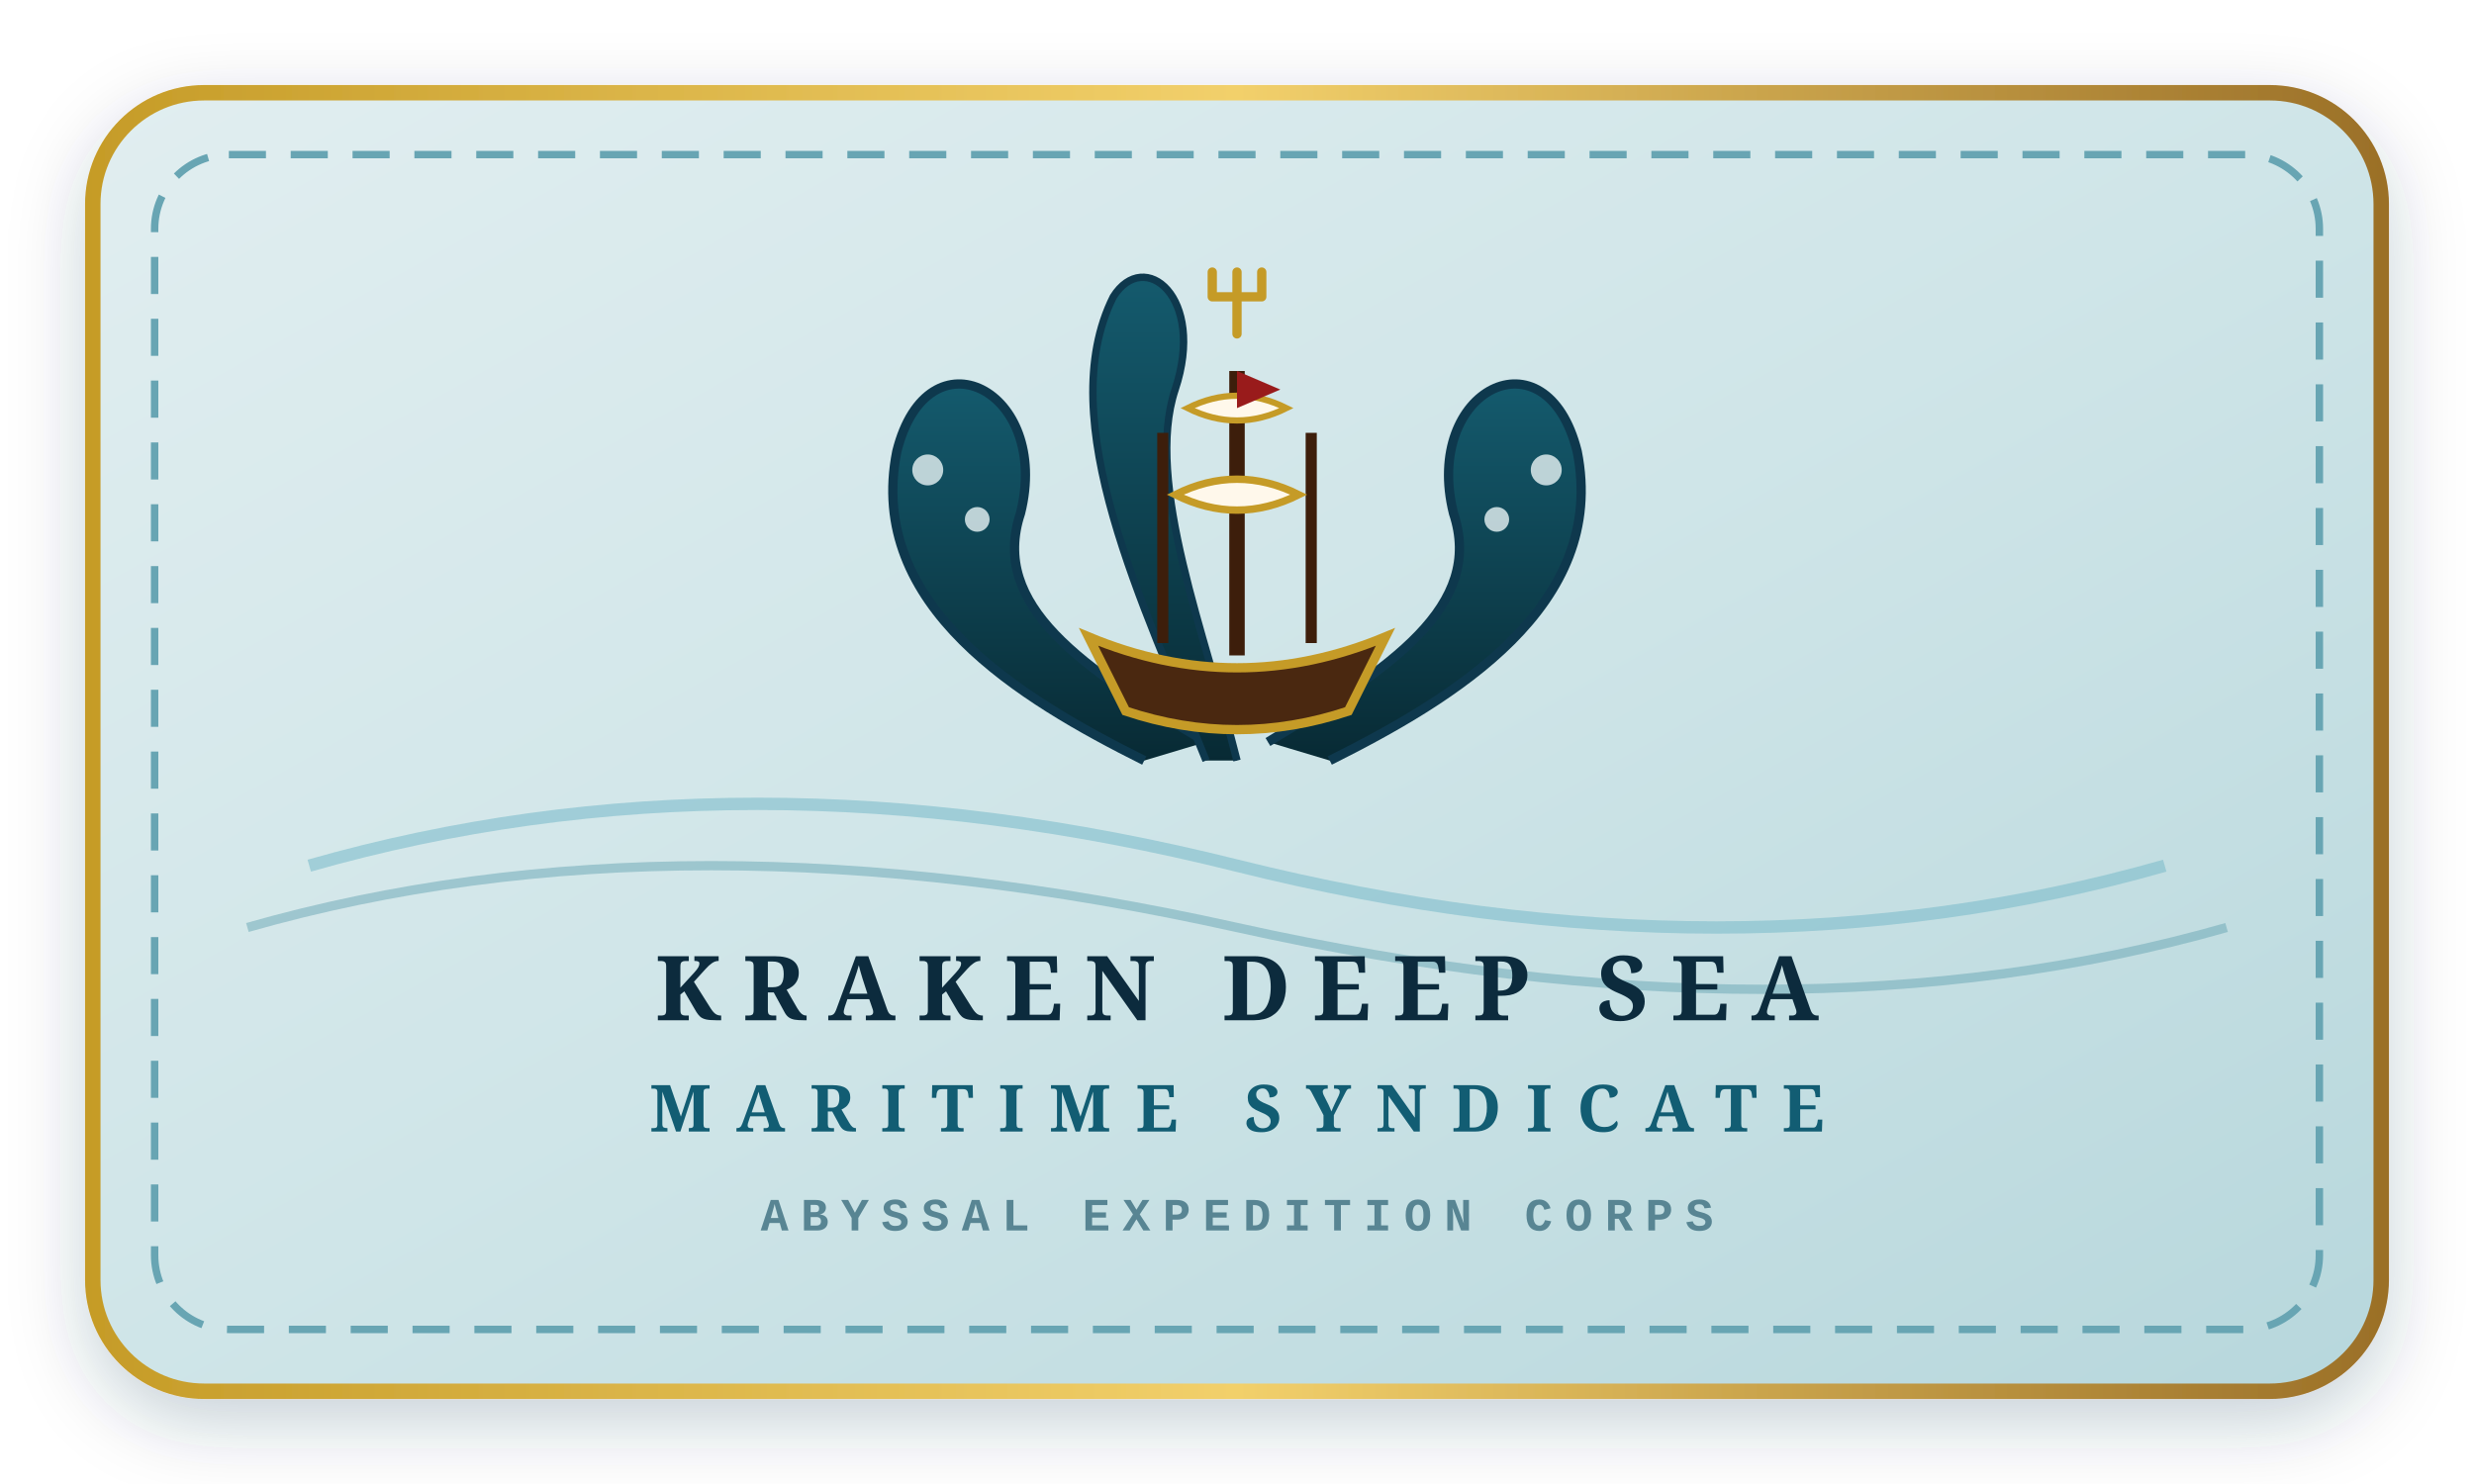
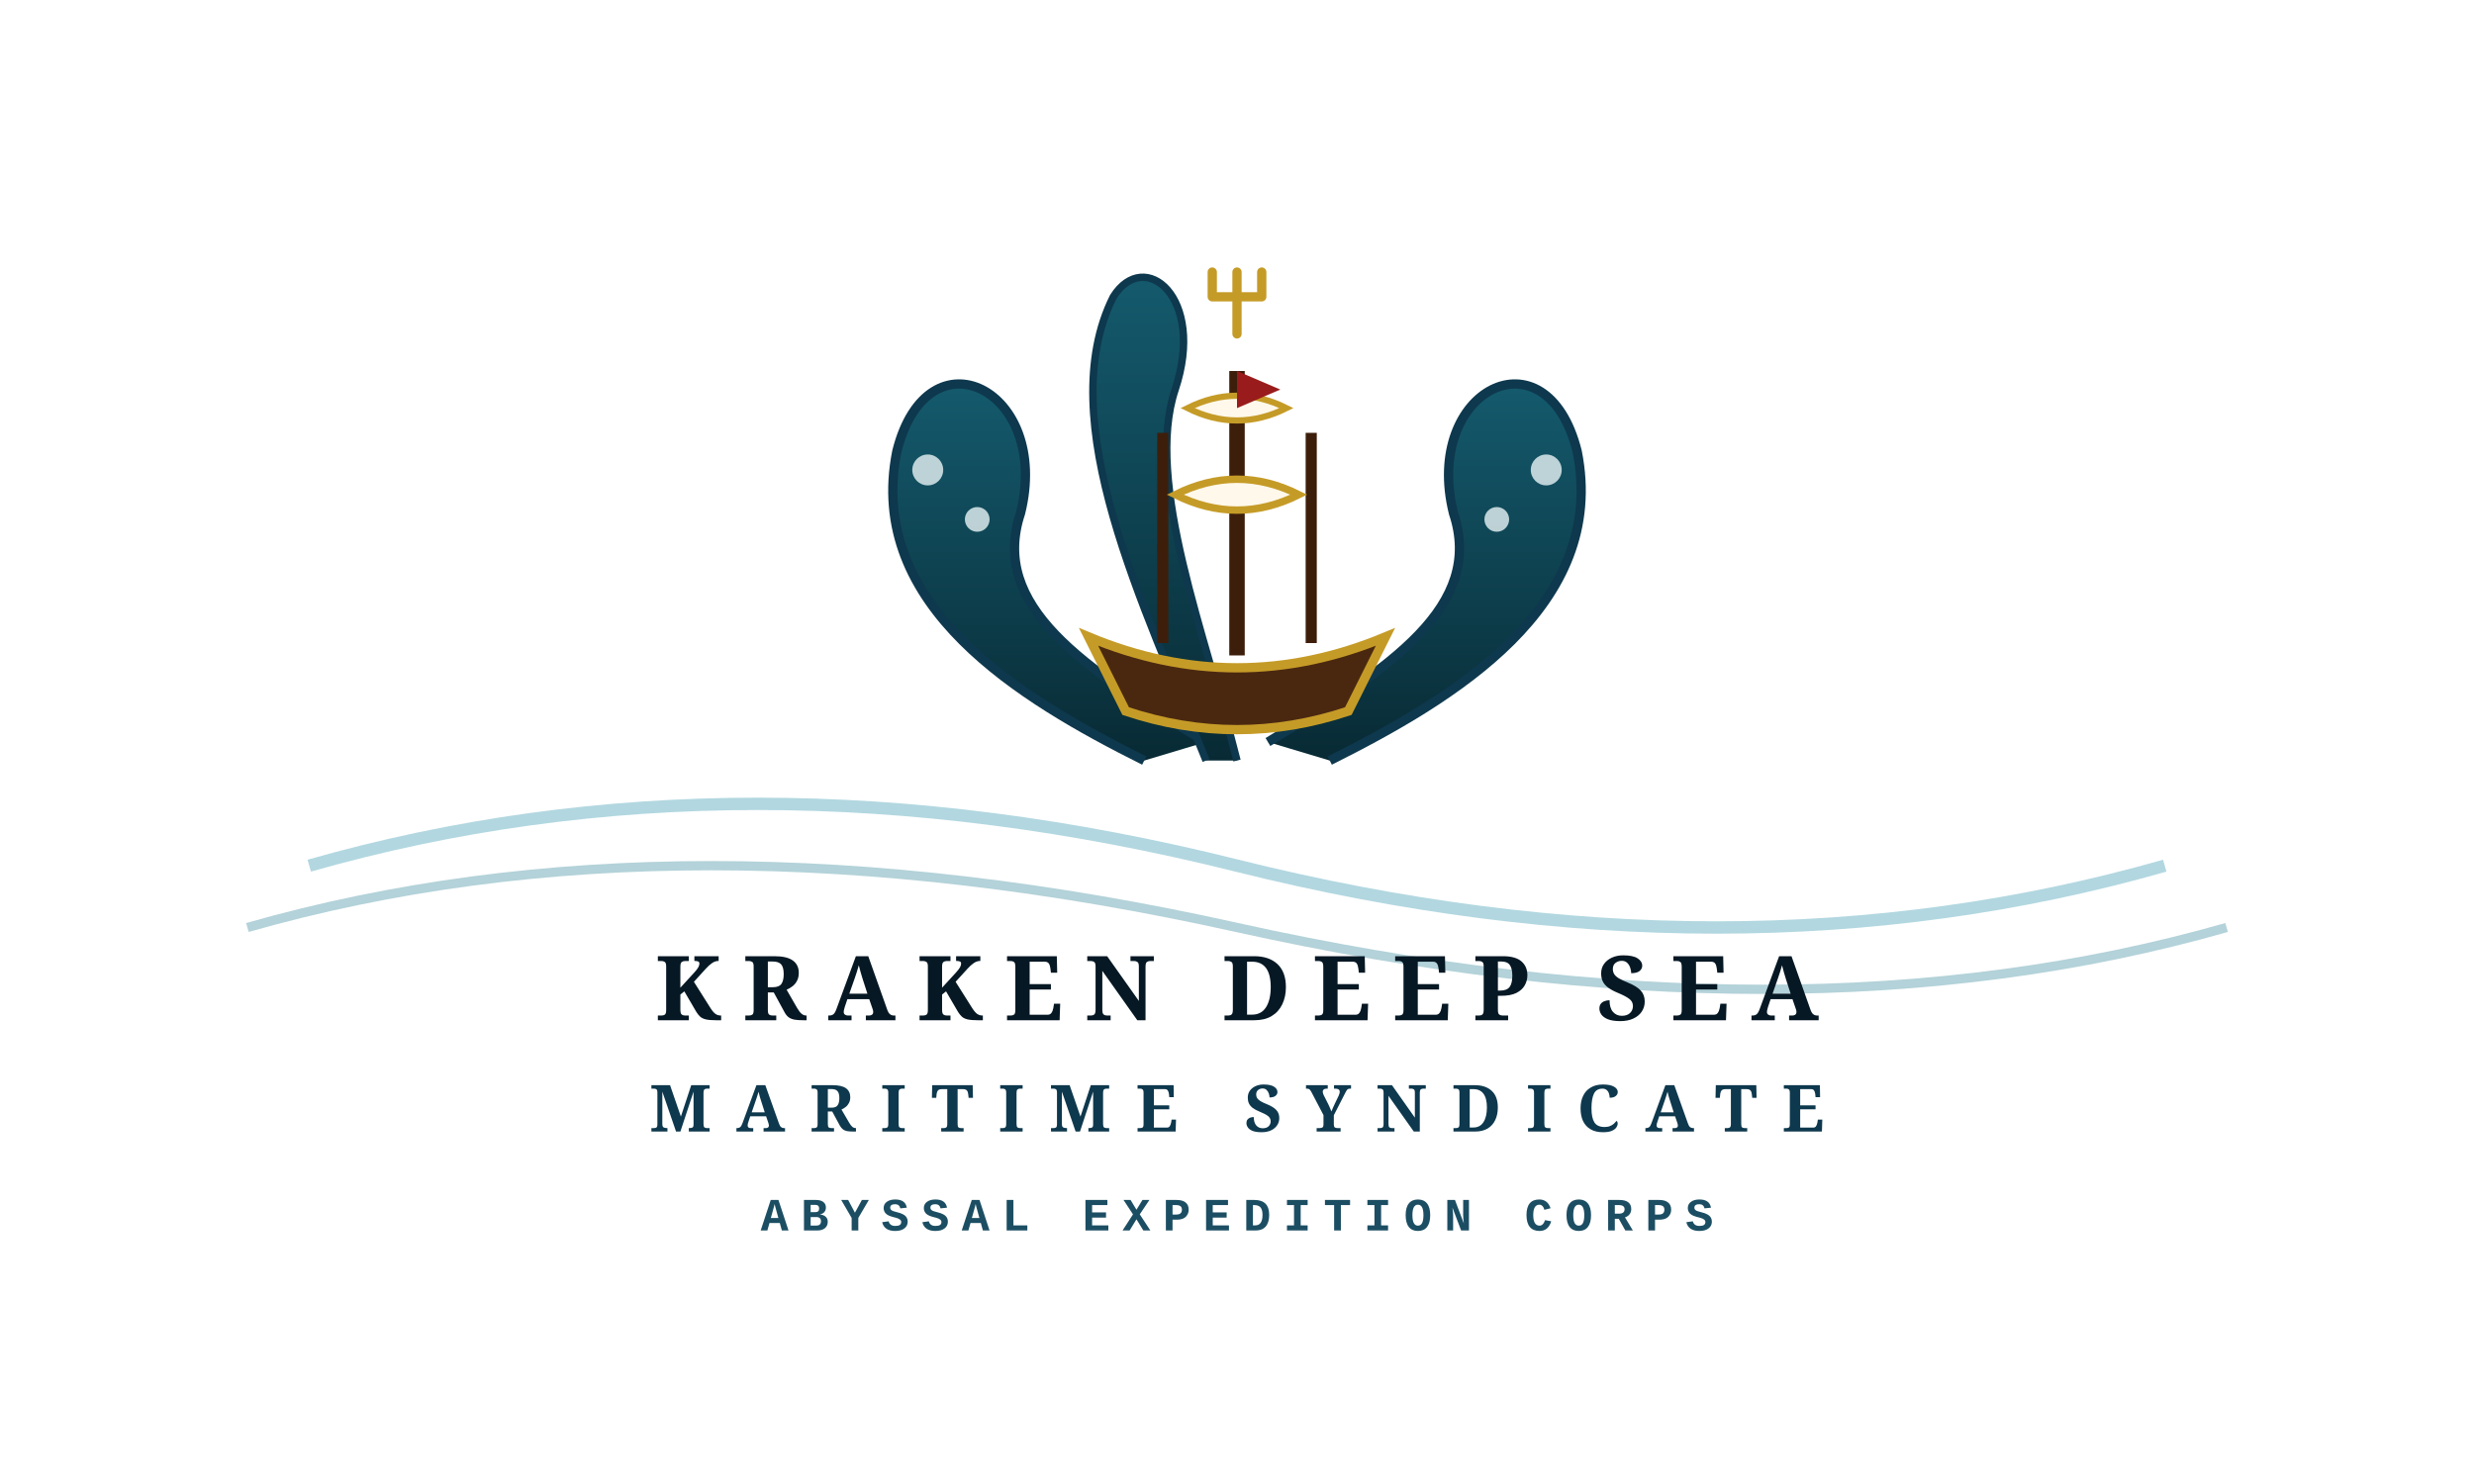
<svg xmlns="http://www.w3.org/2000/svg" viewBox="0 0 400 240" width="400" height="240">
  <defs>
    <linearGradient id="oceanPlacque" x1="0%" y1="0%" x2="100%" y2="100%">
      <stop offset="0%" stop-color="#E1EEF0" />
      <stop offset="50%" stop-color="#CFE5E8" />
      <stop offset="100%" stop-color="#B7D7DC" />
    </linearGradient>
    <linearGradient id="krakenTeal" x1="0%" y1="0%" x2="0%" y2="100%">
      <stop offset="0%" stop-color="#145A6D" />
      <stop offset="100%" stop-color="#082A34" />
    </linearGradient>
    <linearGradient id="brassGlow" x1="0%" y1="0%" x2="100%" y2="0%">
      <stop offset="0%" stop-color="#C59B27" />
      <stop offset="50%" stop-color="#F2D06B" />
      <stop offset="100%" stop-color="#9A6F27" />
    </linearGradient>
    <filter id="krakenShadow" x="-10%" y="-10%" width="120%" height="120%">
      <feDropShadow dx="0" dy="4" stdDeviation="6" flood-color="#0E384D" flood-opacity="0.22" />
    </filter>
  </defs>
-   <rect x="15" y="15" width="370" height="210" rx="18" fill="url(#oceanPlacque)" stroke="url(#brassGlow)" stroke-width="2.5" filter="url(#krakenShadow)" />
-   <rect x="25" y="25" width="350" height="190" rx="12" fill="none" stroke="#68A5B3" stroke-width="1.2" stroke-dasharray="6,4" />
  <path d="M 50 140 Q 120 120, 200 140 T 350 140" fill="none" stroke="#7EBDCB" stroke-width="2" opacity="0.6" />
  <path d="M 40 150 Q 110 130, 200 150 T 360 150" fill="none" stroke="#68A5B3" stroke-width="1.5" opacity="0.5" />
  <g transform="translate(200, 88)">
    <path d="M -15 35 C -35 25, -60 10, -55 -15 C -50 -35, -30 -25, -35 -5 C -40 10, -25 20, -5 32" fill="url(#krakenTeal)" stroke="#0E384D" stroke-width="1.5" />
    <circle cx="-50" cy="-12" r="2.5" fill="#E8F4F5" opacity="0.8" />
    <circle cx="-42" cy="-4" r="2" fill="#E8F4F5" opacity="0.8" />
    <path d="M 15 35 C 35 25, 60 10, 55 -15 C 50 -35, 30 -25, 35 -5 C 40 10, 25 20, 5 32" fill="url(#krakenTeal)" stroke="#0E384D" stroke-width="1.5" />
    <circle cx="50" cy="-12" r="2.5" fill="#E8F4F5" opacity="0.8" />
    <circle cx="42" cy="-4" r="2" fill="#E8F4F5" opacity="0.8" />
    <path d="M -5 35 C -15 10, -30 -20, -20 -40 C -15 -48, -5 -40, -10 -25 C -15 -10, -5 15, 0 35" fill="url(#krakenTeal)" stroke="#0E384D" stroke-width="1.2" />
    <path d="M -24 15 Q 0 25, 24 15 L 18 27 Q 0 33, -18 27 Z" fill="#4A2810" stroke="#C59B27" stroke-width="1.5" />
    <line x1="0" y1="18" x2="0" y2="-28" stroke="#3D1E0B" stroke-width="2.5" />
    <line x1="-12" y1="16" x2="-12" y2="-18" stroke="#3D1E0B" stroke-width="1.8" />
    <line x1="12" y1="16" x2="12" y2="-18" stroke="#3D1E0B" stroke-width="1.8" />
    <path d="M -10 -8 Q 0 -13, 10 -8 Q 0 -3, -10 -8 Z" fill="#FFF8EB" stroke="#C59B27" stroke-width="1.2" />
    <path d="M -8 -22 Q 0 -26, 8 -22 Q 0 -18, -8 -22 Z" fill="#FFF8EB" stroke="#C59B27" stroke-width="1" />
    <path d="M 0 -28 L 7 -25 L 0 -22 Z" fill="#991B1B" />
    <path d="M 0 -34 L 0 -44 M -4 -40 L -4 -44 M 4 -40 L 4 -44 M -4 -40 L 4 -40" stroke="#C59B27" stroke-width="1.5" stroke-linecap="round" />
  </g>
-   <text x="200" y="165" text-anchor="middle" font-family="'Cinzel', Georgia, serif" font-size="14.5" font-weight="800" fill="#0C2B3D" letter-spacing="3.5">KRAKEN DEEP SEA</text>
-   <text x="200" y="183" text-anchor="middle" font-family="'Cinzel', Georgia, serif" font-size="10.5" font-weight="700" fill="#125D73" letter-spacing="4">MARITIME SYNDICATE</text>
-   <text x="200" y="199" text-anchor="middle" font-family="'Courier New', monospace" font-size="7.5" font-weight="600" fill="#588593" letter-spacing="2">ABYSSAL EXPEDITION CORPS</text>
+   <text x="200" y="165" text-anchor="middle" font-family="'Cinzel', Georgia, serif" font-size="14.5" font-weight="800" fill="#061824" letter-spacing="3.5">KRAKEN DEEP SEA</text>
+   <text x="200" y="183" text-anchor="middle" font-family="'Cinzel', Georgia, serif" font-size="10.5" font-weight="700" fill="#0E384D" letter-spacing="4">MARITIME SYNDICATE</text>
+   <text x="200" y="199" text-anchor="middle" font-family="'Courier New', monospace" font-size="7.5" font-weight="600" fill="#1C4E63" letter-spacing="2">ABYSSAL EXPEDITION CORPS</text>
</svg>
